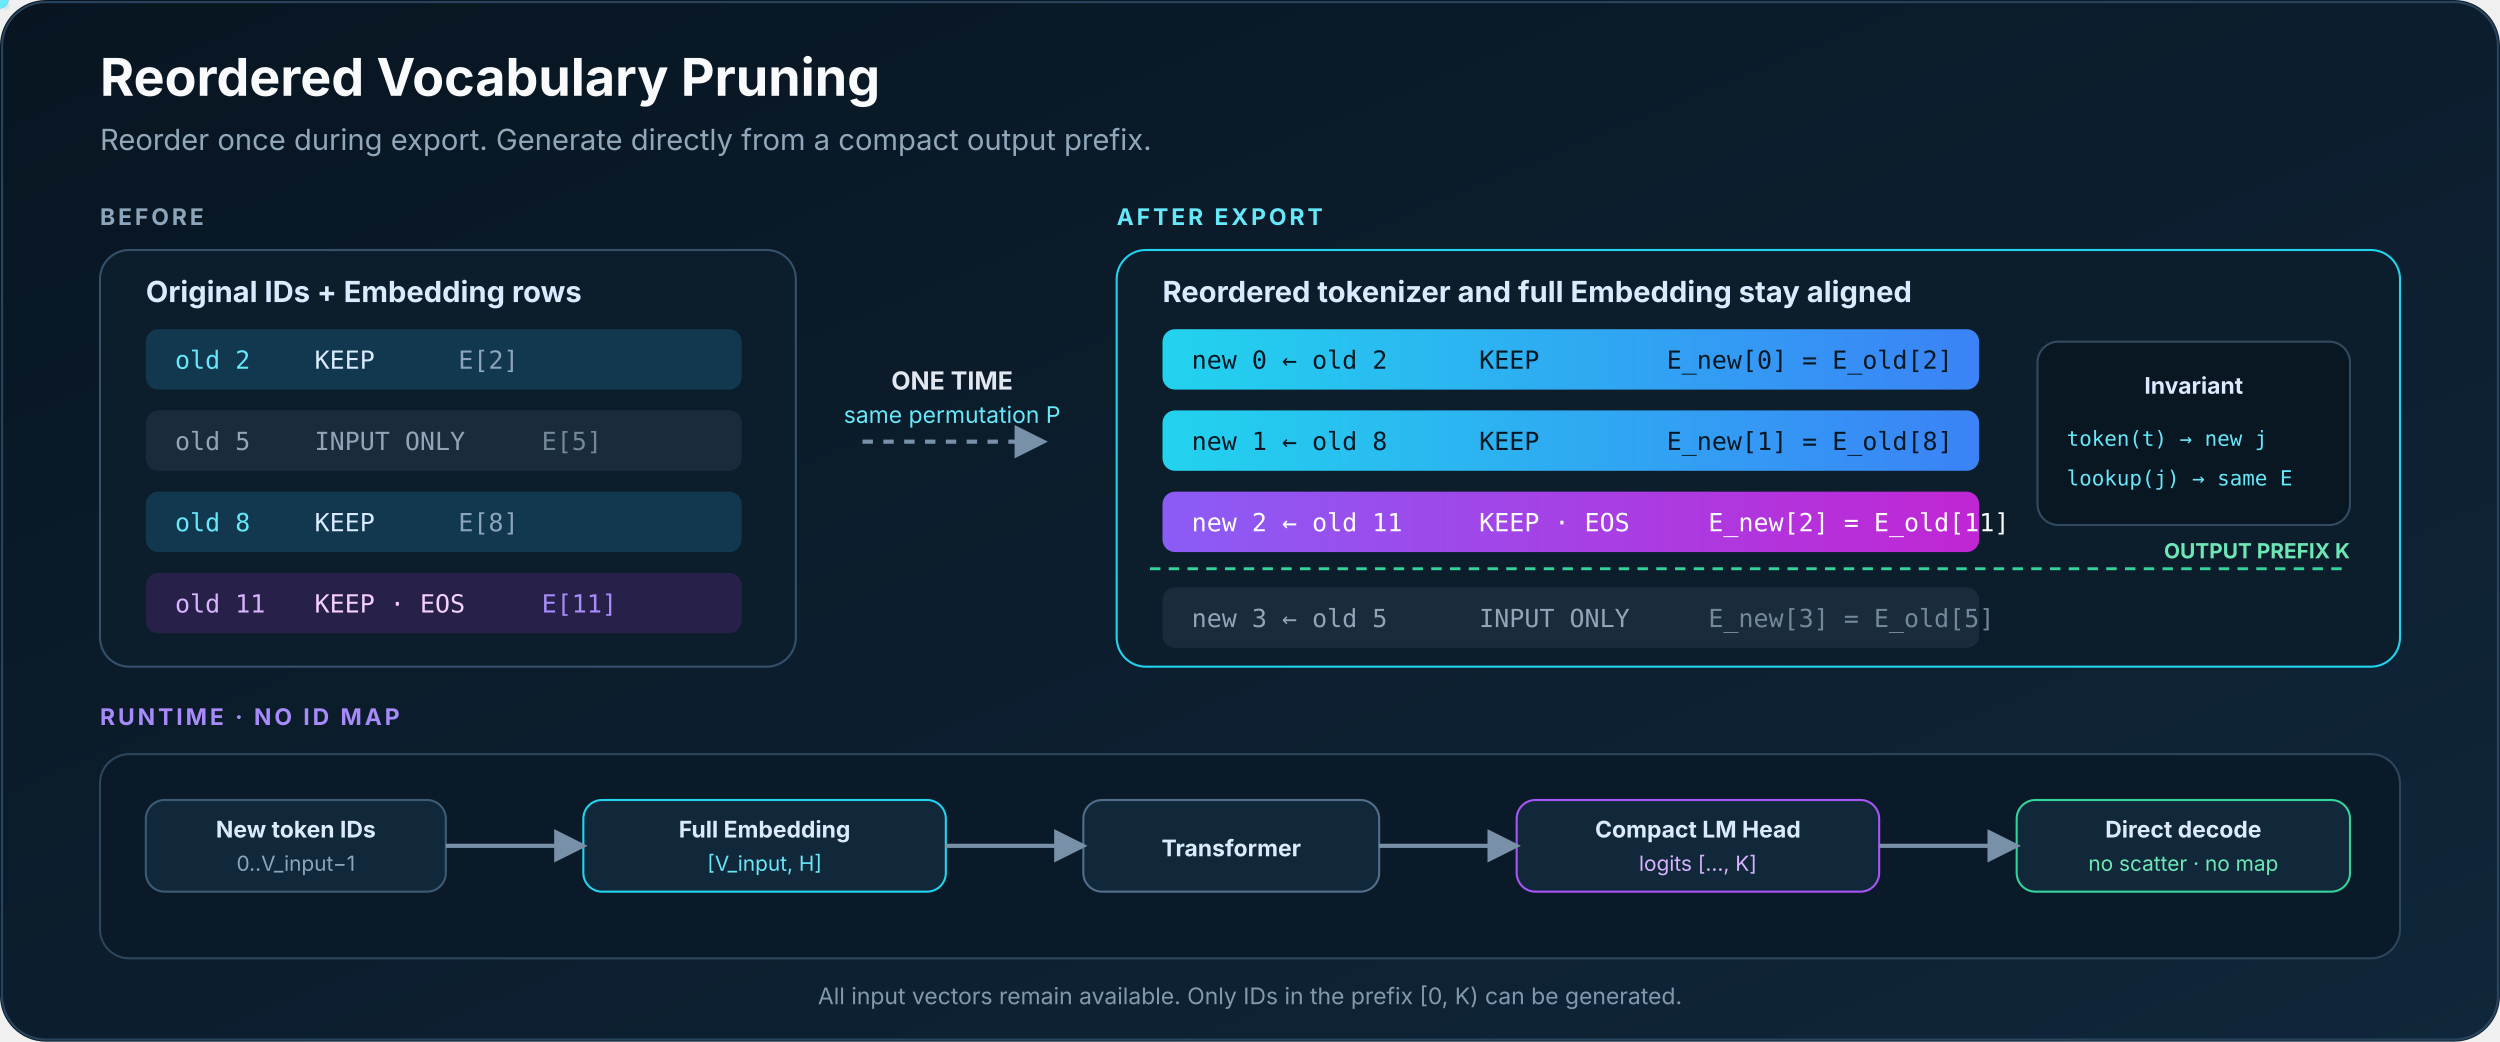
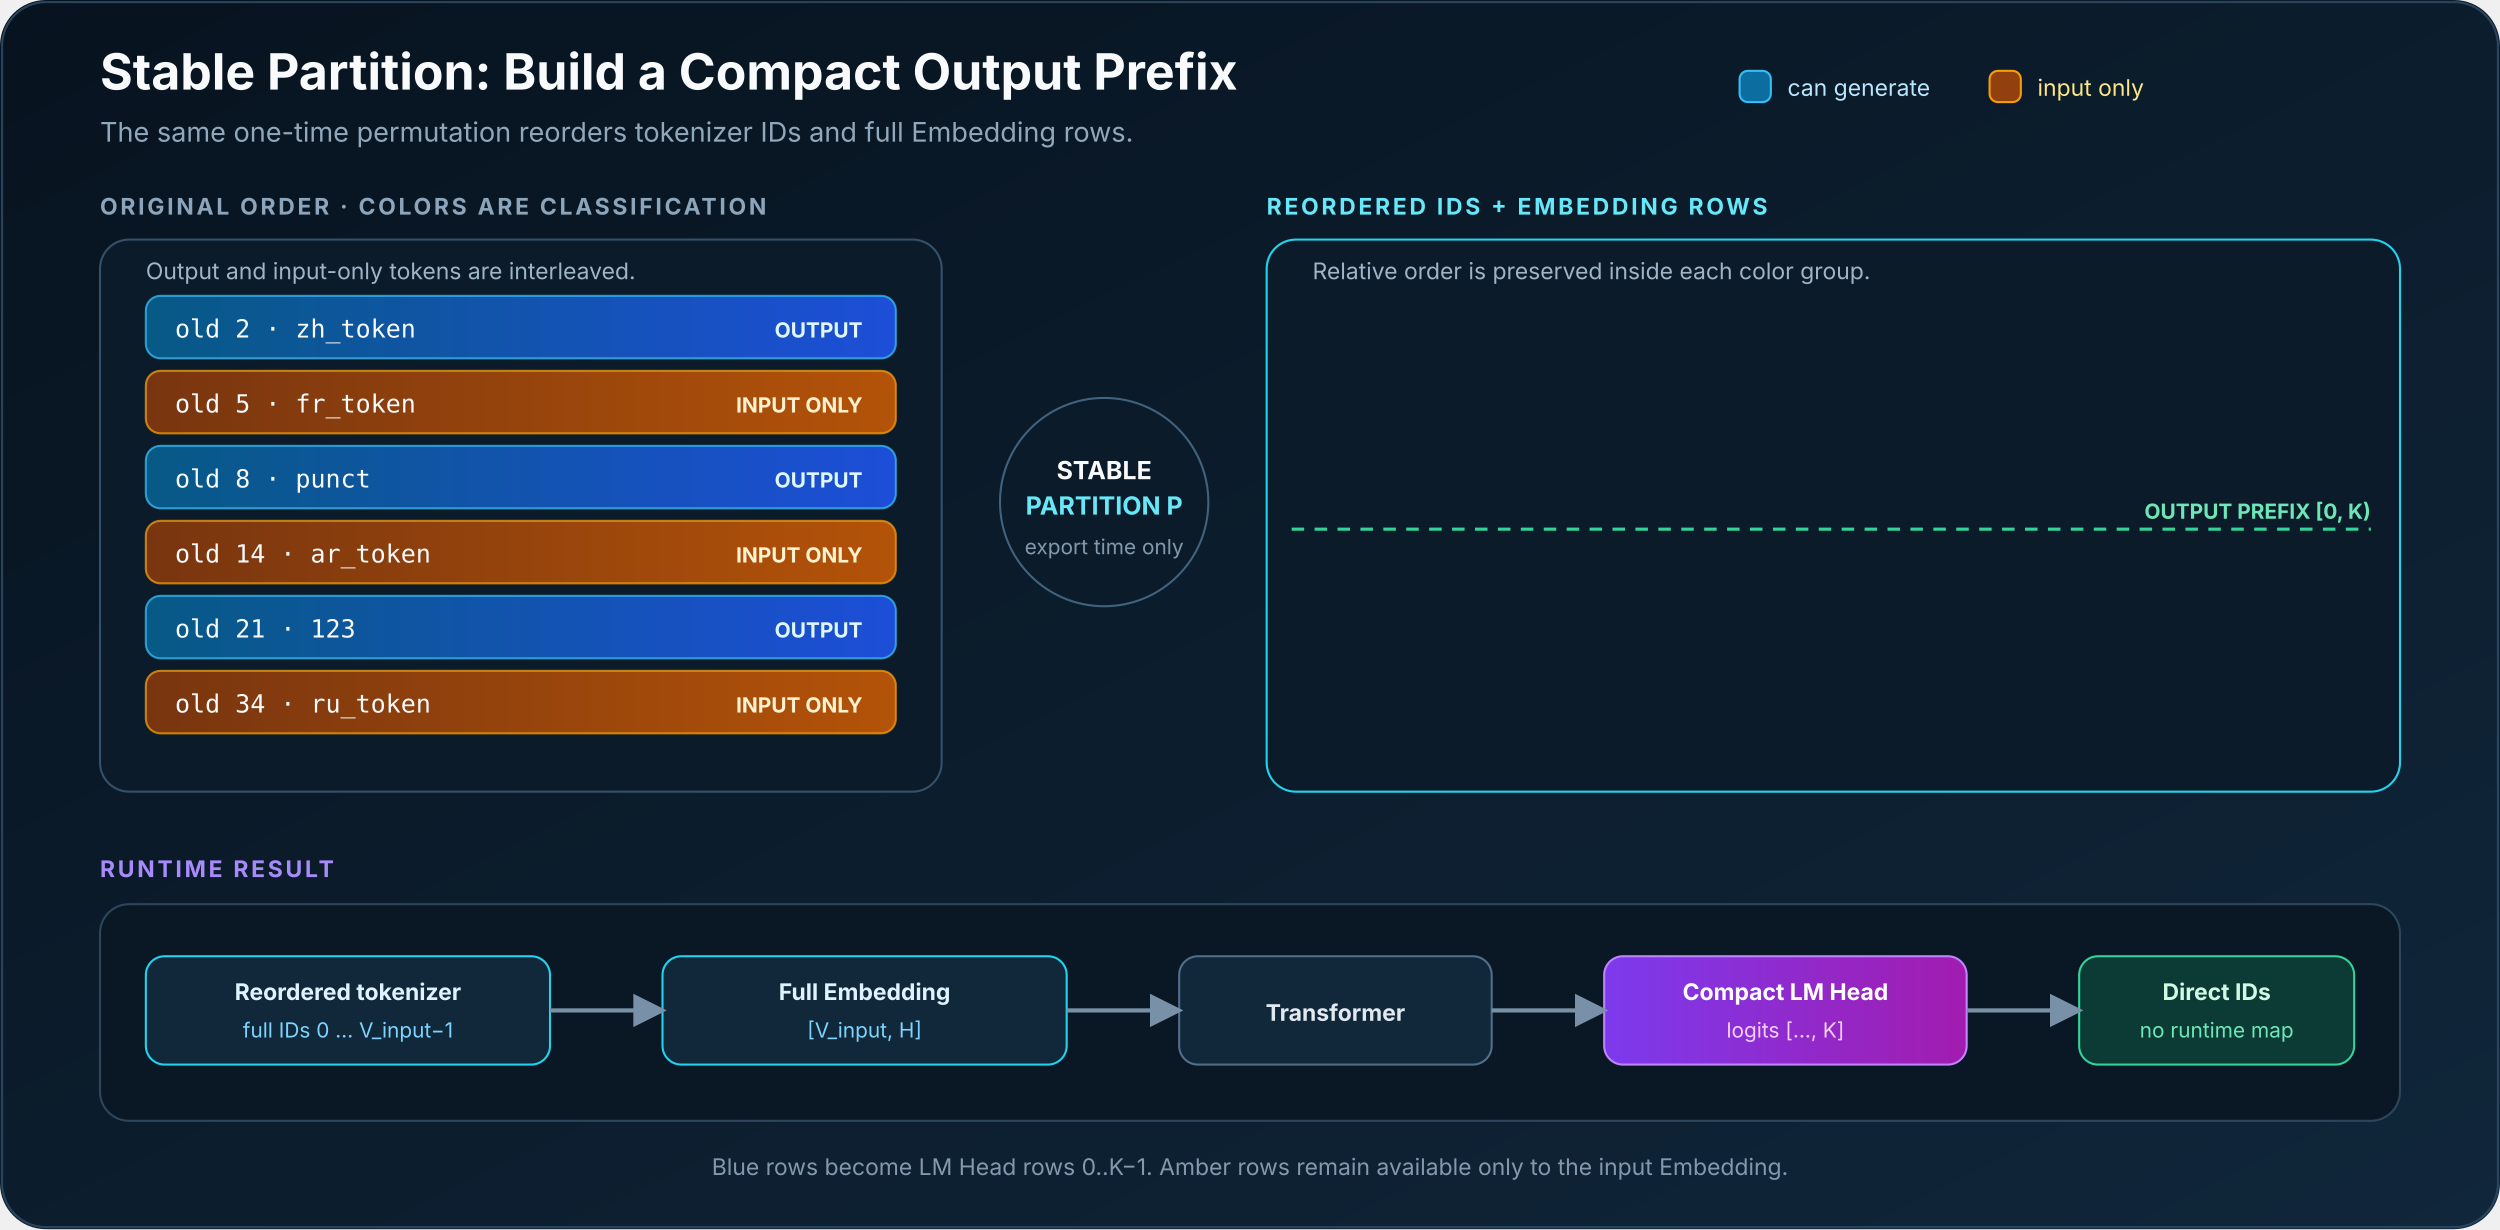
- <svg xmlns="http://www.w3.org/2000/svg" width="1200" height="500" viewBox="0 0 1200 500" role="img" aria-labelledby="title desc">
+ <svg xmlns="http://www.w3.org/2000/svg" width="1200" height="590" viewBox="0 0 1200 590" role="img" aria-labelledby="title desc">
  <defs>
    <linearGradient id="background" x2="1" y2="1">
-       <stop stop-color="#081521" />
+       <stop stop-color="#07131f" />
      <stop offset="1" stop-color="#10263a" />
    </linearGradient>
-     <linearGradient id="keep" x2="1">
-       <stop stop-color="#22d3ee" />
-       <stop offset="1" stop-color="#3b82f6" />
+     <linearGradient id="outputRow" x2="1">
+       <stop stop-color="#075985" />
+       <stop offset="1" stop-color="#1d4ed8" />
+     </linearGradient>
+     <linearGradient id="inputRow" x2="1">
+       <stop stop-color="#78350f" />
+       <stop offset="1" stop-color="#b45309" />
    </linearGradient>
    <linearGradient id="head" x2="1">
-       <stop stop-color="#8b5cf6" />
-       <stop offset="1" stop-color="#c026d3" />
+       <stop stop-color="#7c3aed" />
+       <stop offset="1" stop-color="#a21caf" />
    </linearGradient>
-     <filter id="glow">
-       <feGaussianBlur stdDeviation="2.5" result="blur" />
-       <feMerge>
-         <feMergeNode in="blur" />
-         <feMergeNode in="SourceGraphic" />
-       </feMerge>
-     </filter>
    <marker id="arrow" markerWidth="8" markerHeight="8" refX="7" refY="4" orient="auto">
      <path d="M0 0 8 4 0 8Z" fill="#7891a8" />
    </marker>
-     <path id="move-a" d="M382 154 C445 122 476 122 536 154" />
-     <path id="move-b" d="M382 232 C446 224 477 177 536 193" />
-     <path id="move-c" d="M382 271 C446 264 477 216 536 232" />
-     <path id="move-d" d="M382 193 C446 248 477 278 536 284" />
-     <path id="runtime" d="M214 406H1028" />
  </defs>
-   <rect width="1200" height="500" rx="22" fill="url(#background)" />
-   <rect x="1" y="1" width="1198" height="498" rx="21" fill="none" stroke="#29455d" />
+   <rect width="1200" height="590" rx="22" fill="url(#background)" />
+   <rect x="1" y="1" width="1198" height="588" rx="21" fill="none" stroke="#29455d" />
  <g font-family="Inter,Arial,sans-serif">
-     <text x="48" y="46" fill="#f8fafc" font-size="25" font-weight="700">Reordered Vocabulary Pruning</text>
-     <text x="48" y="72" fill="#91a7ba" font-size="14">Reorder once during export. Generate directly from a compact output prefix.</text>
-     <text x="48" y="108" fill="#8ca5ba" font-size="11" font-weight="700" letter-spacing="1.4">BEFORE</text>
-     <rect x="48" y="120" width="334" height="200" rx="14" fill="#0c1d2c" stroke="#35516a" />
-     <text x="70" y="145" fill="#dbeafe" font-size="14" font-weight="700">Original IDs + Embedding rows</text>
-     <g font-family="ui-monospace,SFMono-Regular,Menlo,monospace" font-size="12">
-       <rect x="70" y="158" width="286" height="29" rx="6" fill="#11384e" />
-       <text x="84" y="177" fill="#67e8f9">old 2</text>
-       <text x="151" y="177" fill="#dbeafe">KEEP</text>
-       <text x="220" y="177" fill="#8ca5ba">E[2]</text>
-       <rect x="70" y="197" width="286" height="29" rx="6" fill="#1a2b3b" />
-       <text x="84" y="216" fill="#94a3b8">old 5</text>
-       <text x="151" y="216" fill="#94a3b8">INPUT ONLY</text>
-       <text x="260" y="216" fill="#73889b">E[5]</text>
-       <rect x="70" y="236" width="286" height="29" rx="6" fill="#11384e" />
-       <text x="84" y="255" fill="#67e8f9">old 8</text>
-       <text x="151" y="255" fill="#dbeafe">KEEP</text>
-       <text x="220" y="255" fill="#8ca5ba">E[8]</text>
-       <rect x="70" y="275" width="286" height="29" rx="6" fill="#272149" />
-       <text x="84" y="294" fill="#d8b4fe">old 11</text>
-       <text x="151" y="294" fill="#f5d0fe">KEEP · EOS</text>
-       <text x="260" y="294" fill="#a78bfa">E[11]</text>
+     <text x="48" y="43" fill="#f8fafc" font-size="24" font-weight="700">Stable Partition: Build a Compact Output Prefix</text>
+     <text x="48" y="68" fill="#91a7ba" font-size="13">The same one-time permutation reorders tokenizer IDs and full Embedding rows.</text>
+     <g transform="translate(835 34)">
+       <rect width="15" height="15" rx="4" fill="#0c6ea0" stroke="#38bdf8" />
+       <text x="23" y="12" fill="#bae6fd" font-size="11">can generate</text>
+       <rect x="120" width="15" height="15" rx="4" fill="#92400e" stroke="#f59e0b" />
+       <text x="143" y="12" fill="#fde68a" font-size="11">input only</text>
    </g>
+     <text x="48" y="103" fill="#8ca5ba" font-size="11" font-weight="700" letter-spacing="1.3">ORIGINAL ORDER · COLORS ARE CLASSIFICATION</text>
+     <rect x="48" y="115" width="404" height="265" rx="14" fill="#0b1b29" stroke="#35516a" />
+     <text x="70" y="134" fill="#9fb4c7" font-size="11">Output and input-only tokens are interleaved.</text>
    <g text-anchor="middle">
-       <path d="M414 212H501" stroke="#7891a8" stroke-width="2" stroke-dasharray="5 5" marker-end="url(#arrow)" />
-       <text x="457" y="187" fill="#e2e8f0" font-size="12" font-weight="700">ONE TIME</text>
-       <text x="457" y="203" fill="#67e8f9" font-size="11">same permutation P</text>
+       <circle cx="530" cy="241" r="50" fill="#0b1b29" stroke="#41627c" />
+       <text x="530" y="230" fill="#f8fafc" font-size="12" font-weight="700">STABLE</text>
+       <text x="530" y="247" fill="#67e8f9" font-size="12" font-weight="700">PARTITION P</text>
+       <text x="530" y="266" fill="#8299ad" font-size="10">export time only</text>
    </g>
-     <text x="536" y="108" fill="#67e8f9" font-size="11" font-weight="700" letter-spacing="1.4">AFTER EXPORT</text>
-     <rect x="536" y="120" width="616" height="200" rx="14" fill="#0c1d2c" stroke="#22d3ee" />
-     <text x="558" y="145" fill="#dbeafe" font-size="14" font-weight="700">Reordered tokenizer and full Embedding stay aligned</text>
-     <g font-family="ui-monospace,SFMono-Regular,Menlo,monospace" font-size="12">
-       <rect x="558" y="158" width="392" height="29" rx="6" fill="url(#keep)" />
-       <text x="572" y="177" fill="#041823">new 0 ← old 2</text>
-       <text x="710" y="177" fill="#041823">KEEP</text>
-       <text x="800" y="177" fill="#041823">E_new[0] = E_old[2]</text>
-       <rect x="558" y="197" width="392" height="29" rx="6" fill="url(#keep)" />
-       <text x="572" y="216" fill="#041823">new 1 ← old 8</text>
-       <text x="710" y="216" fill="#041823">KEEP</text>
-       <text x="800" y="216" fill="#041823">E_new[1] = E_old[8]</text>
-       <rect x="558" y="236" width="392" height="29" rx="6" fill="url(#head)" />
-       <text x="572" y="255" fill="#fff">new 2 ← old 11</text>
-       <text x="710" y="255" fill="#fff">KEEP · EOS</text>
-       <text x="820" y="255" fill="#fff">E_new[2] = E_old[11]</text>
-       <path d="M552 273H1128" stroke="#34d399" stroke-width="1.4" stroke-dasharray="5 4" />
-       <text x="1128" y="268" text-anchor="end" fill="#6ee7b7" font-family="Inter,Arial,sans-serif" font-size="10" font-weight="700">OUTPUT PREFIX K</text>
-       <rect x="558" y="282" width="392" height="29" rx="6" fill="#1a2b3b" />
-       <text x="572" y="301" fill="#94a3b8">new 3 ← old 5</text>
-       <text x="710" y="301" fill="#94a3b8">INPUT ONLY</text>
-       <text x="820" y="301" fill="#73889b">E_new[3] = E_old[5]</text>
+     <text x="608" y="103" fill="#67e8f9" font-size="11" font-weight="700" letter-spacing="1.3">REORDERED IDS + EMBEDDING ROWS</text>
+     <rect x="608" y="115" width="544" height="265" rx="14" fill="#0b1b29" stroke="#22d3ee" />
+     <text x="630" y="134" fill="#9fb4c7" font-size="11">Relative order is preserved inside each color group.</text>
+     <path d="M620 254H1138" stroke="#34d399" stroke-width="1.5" stroke-dasharray="6 5" />
+     <text x="1138" y="249" text-anchor="end" fill="#6ee7b7" font-size="10" font-weight="700">OUTPUT PREFIX [0, K)</text>
+     <g transform="translate(70 142)">
+       <animateTransform attributeName="transform" type="translate" dur="8s" repeatCount="indefinite" values="70 142;70 142;630 142;630 142;70 142" keyTimes="0;0.20;0.50;0.88;1" />
+       <rect width="360" height="30" rx="7" fill="url(#outputRow)" stroke="#38bdf8" stroke-opacity=".75" />
+       <text x="14" y="20" fill="#f8fafc" font-family="ui-monospace,SFMono-Regular,Menlo,monospace" font-size="12">
+         old 2 · zh_token
+         <animate attributeName="opacity" dur="8s" repeatCount="indefinite" values="1;1;0;0;1" keyTimes="0;0.20;0.50;0.88;1" />
+       </text>
+       <text x="14" y="20" fill="#f8fafc" font-family="ui-monospace,SFMono-Regular,Menlo,monospace" font-size="12" opacity="0">
+         new 0 ← old 2 · zh_token
+         <animate attributeName="opacity" dur="8s" repeatCount="indefinite" values="0;0;1;1;0" keyTimes="0;0.20;0.50;0.88;1" />
+       </text>
+       <text x="344" y="20" text-anchor="end" fill="#dff8ff" font-family="Inter,Arial,sans-serif" font-size="10" font-weight="700">OUTPUT</text>
    </g>
-     <g transform="translate(978 164)">
-       <rect width="150" height="88" rx="10" fill="#091723" stroke="#324b60" />
-       <text x="75" y="25" text-anchor="middle" fill="#dbeafe" font-size="11" font-weight="700">Invariant</text>
-       <text x="14" y="50" fill="#67e8f9" font-family="ui-monospace,SFMono-Regular,Menlo,monospace" font-size="10">token(t) → new j</text>
-       <text x="14" y="69" fill="#67e8f9" font-family="ui-monospace,SFMono-Regular,Menlo,monospace" font-size="10">lookup(j) → same E</text>
+     <g transform="translate(70 178)">
+       <animateTransform attributeName="transform" type="translate" dur="8s" repeatCount="indefinite" values="70 178;70 178;630 266;630 266;70 178" keyTimes="0;0.20;0.50;0.88;1" />
+       <rect width="360" height="30" rx="7" fill="url(#inputRow)" stroke="#f59e0b" stroke-opacity=".75" />
+       <text x="14" y="20" fill="#f8fafc" font-family="ui-monospace,SFMono-Regular,Menlo,monospace" font-size="12">
+         old 5 · fr_token
+         <animate attributeName="opacity" dur="8s" repeatCount="indefinite" values="1;1;0;0;1" keyTimes="0;0.20;0.50;0.88;1" />
+       </text>
+       <text x="14" y="20" fill="#f8fafc" font-family="ui-monospace,SFMono-Regular,Menlo,monospace" font-size="12" opacity="0">
+         new 3 ← old 5 · fr_token
+         <animate attributeName="opacity" dur="8s" repeatCount="indefinite" values="0;0;1;1;0" keyTimes="0;0.20;0.50;0.88;1" />
+       </text>
+       <text x="344" y="20" text-anchor="end" fill="#fff2cf" font-family="Inter,Arial,sans-serif" font-size="10" font-weight="700">INPUT ONLY</text>
    </g>
-     <g fill="#67e8f9" filter="url(#glow)">
-       <circle r="4">
-         <animateMotion dur="2.6s" repeatCount="indefinite">
-           <mpath href="#move-a" />
-         </animateMotion>
-       </circle>
-       <circle r="4">
-         <animateMotion dur="2.6s" begin=".4s" repeatCount="indefinite">
-           <mpath href="#move-b" />
-         </animateMotion>
-       </circle>
-       <circle r="4" fill="#d8b4fe">
-         <animateMotion dur="2.6s" begin=".8s" repeatCount="indefinite">
-           <mpath href="#move-c" />
-         </animateMotion>
-       </circle>
-       <circle r="4" fill="#94a3b8">
-         <animateMotion dur="2.6s" begin="1.2s" repeatCount="indefinite">
-           <mpath href="#move-d" />
-         </animateMotion>
-       </circle>
+     <g transform="translate(70 214)">
+       <animateTransform attributeName="transform" type="translate" dur="8s" repeatCount="indefinite" values="70 214;70 214;630 178;630 178;70 214" keyTimes="0;0.20;0.50;0.88;1" />
+       <rect width="360" height="30" rx="7" fill="url(#outputRow)" stroke="#38bdf8" stroke-opacity=".75" />
+       <text x="14" y="20" fill="#f8fafc" font-family="ui-monospace,SFMono-Regular,Menlo,monospace" font-size="12">
+         old 8 · punct
+         <animate attributeName="opacity" dur="8s" repeatCount="indefinite" values="1;1;0;0;1" keyTimes="0;0.20;0.50;0.88;1" />
+       </text>
+       <text x="14" y="20" fill="#f8fafc" font-family="ui-monospace,SFMono-Regular,Menlo,monospace" font-size="12" opacity="0">
+         new 1 ← old 8 · punct
+         <animate attributeName="opacity" dur="8s" repeatCount="indefinite" values="0;0;1;1;0" keyTimes="0;0.20;0.50;0.88;1" />
+       </text>
+       <text x="344" y="20" text-anchor="end" fill="#dff8ff" font-family="Inter,Arial,sans-serif" font-size="10" font-weight="700">OUTPUT</text>
    </g>
-     <text x="48" y="348" fill="#a78bfa" font-size="11" font-weight="700" letter-spacing="1.4">RUNTIME · NO ID MAP</text>
-     <rect x="48" y="362" width="1104" height="98" rx="14" fill="#0a1a28" stroke="#2d465b" />
+     <g transform="translate(70 250)">
+       <animateTransform attributeName="transform" type="translate" dur="8s" repeatCount="indefinite" values="70 250;70 250;630 302;630 302;70 250" keyTimes="0;0.20;0.50;0.88;1" />
+       <rect width="360" height="30" rx="7" fill="url(#inputRow)" stroke="#f59e0b" stroke-opacity=".75" />
+       <text x="14" y="20" fill="#f8fafc" font-family="ui-monospace,SFMono-Regular,Menlo,monospace" font-size="12">
+         old 14 · ar_token
+         <animate attributeName="opacity" dur="8s" repeatCount="indefinite" values="1;1;0;0;1" keyTimes="0;0.20;0.50;0.88;1" />
+       </text>
+       <text x="14" y="20" fill="#f8fafc" font-family="ui-monospace,SFMono-Regular,Menlo,monospace" font-size="12" opacity="0">
+         new 4 ← old 14 · ar_token
+         <animate attributeName="opacity" dur="8s" repeatCount="indefinite" values="0;0;1;1;0" keyTimes="0;0.20;0.50;0.88;1" />
+       </text>
+       <text x="344" y="20" text-anchor="end" fill="#fff2cf" font-family="Inter,Arial,sans-serif" font-size="10" font-weight="700">INPUT ONLY</text>
+     </g>
+     <g transform="translate(70 286)">
+       <animateTransform attributeName="transform" type="translate" dur="8s" repeatCount="indefinite" values="70 286;70 286;630 214;630 214;70 286" keyTimes="0;0.20;0.50;0.88;1" />
+       <rect width="360" height="30" rx="7" fill="url(#outputRow)" stroke="#38bdf8" stroke-opacity=".75" />
+       <text x="14" y="20" fill="#f8fafc" font-family="ui-monospace,SFMono-Regular,Menlo,monospace" font-size="12">
+         old 21 · 123
+         <animate attributeName="opacity" dur="8s" repeatCount="indefinite" values="1;1;0;0;1" keyTimes="0;0.20;0.50;0.88;1" />
+       </text>
+       <text x="14" y="20" fill="#f8fafc" font-family="ui-monospace,SFMono-Regular,Menlo,monospace" font-size="12" opacity="0">
+         new 2 ← old 21 · 123
+         <animate attributeName="opacity" dur="8s" repeatCount="indefinite" values="0;0;1;1;0" keyTimes="0;0.20;0.50;0.88;1" />
+       </text>
+       <text x="344" y="20" text-anchor="end" fill="#dff8ff" font-family="Inter,Arial,sans-serif" font-size="10" font-weight="700">OUTPUT</text>
+     </g>
+     <g transform="translate(70 322)">
+       <animateTransform attributeName="transform" type="translate" dur="8s" repeatCount="indefinite" values="70 322;70 322;630 338;630 338;70 322" keyTimes="0;0.20;0.50;0.88;1" />
+       <rect width="360" height="30" rx="7" fill="url(#inputRow)" stroke="#f59e0b" stroke-opacity=".75" />
+       <text x="14" y="20" fill="#f8fafc" font-family="ui-monospace,SFMono-Regular,Menlo,monospace" font-size="12">
+         old 34 · ru_token
+         <animate attributeName="opacity" dur="8s" repeatCount="indefinite" values="1;1;0;0;1" keyTimes="0;0.20;0.50;0.88;1" />
+       </text>
+       <text x="14" y="20" fill="#f8fafc" font-family="ui-monospace,SFMono-Regular,Menlo,monospace" font-size="12" opacity="0">
+         new 5 ← old 34 · ru_token
+         <animate attributeName="opacity" dur="8s" repeatCount="indefinite" values="0;0;1;1;0" keyTimes="0;0.20;0.50;0.88;1" />
+       </text>
+       <text x="344" y="20" text-anchor="end" fill="#fff2cf" font-family="Inter,Arial,sans-serif" font-size="10" font-weight="700">INPUT ONLY</text>
+     </g>
+     <text x="48" y="421" fill="#a78bfa" font-size="11" font-weight="700" letter-spacing="1.3">RUNTIME RESULT</text>
+     <rect x="48" y="434" width="1104" height="104" rx="14" fill="#091824" stroke="#2d465b" />
    <g text-anchor="middle">
      <g>
-         <rect x="70" y="384" width="144" height="44" rx="9" fill="#10283a" stroke="#3c5c74" />
-         <text x="142" y="402" fill="#dbeafe" font-size="11" font-weight="700">New token IDs</text>
-         <text x="142" y="418" fill="#8ca5ba" font-size="10">0..V_input−1</text>
+         <rect x="70" y="459" width="194" height="52" rx="9" fill="#10283a" stroke="#22d3ee" />
+         <text x="167" y="480" fill="#e0f2fe" font-size="11" font-weight="700">Reordered tokenizer</text>
+         <text x="167" y="498" fill="#7dd3fc" font-size="10">full IDs 0 ... V_input−1</text>
      </g>
      <g>
-         <rect x="280" y="384" width="174" height="44" rx="9" fill="#10283a" stroke="#22d3ee" />
-         <text x="367" y="402" fill="#dbeafe" font-size="11" font-weight="700">Full Embedding</text>
-         <text x="367" y="418" fill="#67e8f9" font-size="10">[V_input, H]</text>
+         <rect x="318" y="459" width="194" height="52" rx="9" fill="#10283a" stroke="#22d3ee" />
+         <text x="415" y="480" fill="#e0f2fe" font-size="11" font-weight="700">Full Embedding</text>
+         <text x="415" y="498" fill="#7dd3fc" font-size="10">[V_input, H]</text>
      </g>
      <g>
-         <rect x="520" y="384" width="142" height="44" rx="9" fill="#10283a" stroke="#526e8b" />
-         <text x="591" y="411" fill="#dbeafe" font-size="11" font-weight="700">Transformer</text>
+         <rect x="566" y="459" width="150" height="52" rx="9" fill="#10283a" stroke="#526e8b" />
+         <text x="641" y="490" fill="#e2e8f0" font-size="11" font-weight="700">Transformer</text>
      </g>
      <g>
-         <rect x="728" y="384" width="174" height="44" rx="9" fill="#10283a" stroke="#a855f7" />
-         <text x="815" y="402" fill="#dbeafe" font-size="11" font-weight="700">Compact LM Head</text>
-         <text x="815" y="418" fill="#d8b4fe" font-size="10">logits [..., K]</text>
+         <rect x="770" y="459" width="174" height="52" rx="9" fill="url(#head)" stroke="#c084fc" />
+         <text x="857" y="480" fill="#fff" font-size="11" font-weight="700">Compact LM Head</text>
+         <text x="857" y="498" fill="#f5d0fe" font-size="10">logits [..., K]</text>
      </g>
      <g>
-         <rect x="968" y="384" width="160" height="44" rx="9" fill="#10283a" stroke="#34d399" />
-         <text x="1048" y="402" fill="#dbeafe" font-size="11" font-weight="700">Direct decode</text>
-         <text x="1048" y="418" fill="#6ee7b7" font-size="10">no scatter · no map</text>
+         <rect x="998" y="459" width="132" height="52" rx="9" fill="#0c3b35" stroke="#34d399" />
+         <text x="1064" y="480" fill="#d1fae5" font-size="11" font-weight="700">Direct IDs</text>
+         <text x="1064" y="498" fill="#6ee7b7" font-size="10">no runtime map</text>
      </g>
    </g>
    <g fill="none" stroke="#7891a8" stroke-width="2" marker-end="url(#arrow)">
-       <path d="M214 406H280" />
-       <path d="M454 406H520" />
-       <path d="M662 406H728" />
-       <path d="M902 406H968" />
+       <path d="M264 485H318" />
+       <path d="M512 485H566" />
+       <path d="M716 485H770" />
+       <path d="M944 485H998" />
    </g>
-     <circle r="4" fill="#67e8f9" filter="url(#glow)">
-       <animateMotion dur="3s" repeatCount="indefinite">
-         <mpath href="#runtime" />
-       </animateMotion>
-     </circle>
-     <text x="600" y="482" text-anchor="middle" fill="#8299ad" font-size="11">All input vectors remain available. Only IDs in the prefix [0, K) can be generated.</text>
+     <text x="600" y="564" text-anchor="middle" fill="#8299ad" font-size="11">Blue rows become LM Head rows 0..K−1. Amber rows remain available only to the input Embedding.</text>
  </g>
</svg>
